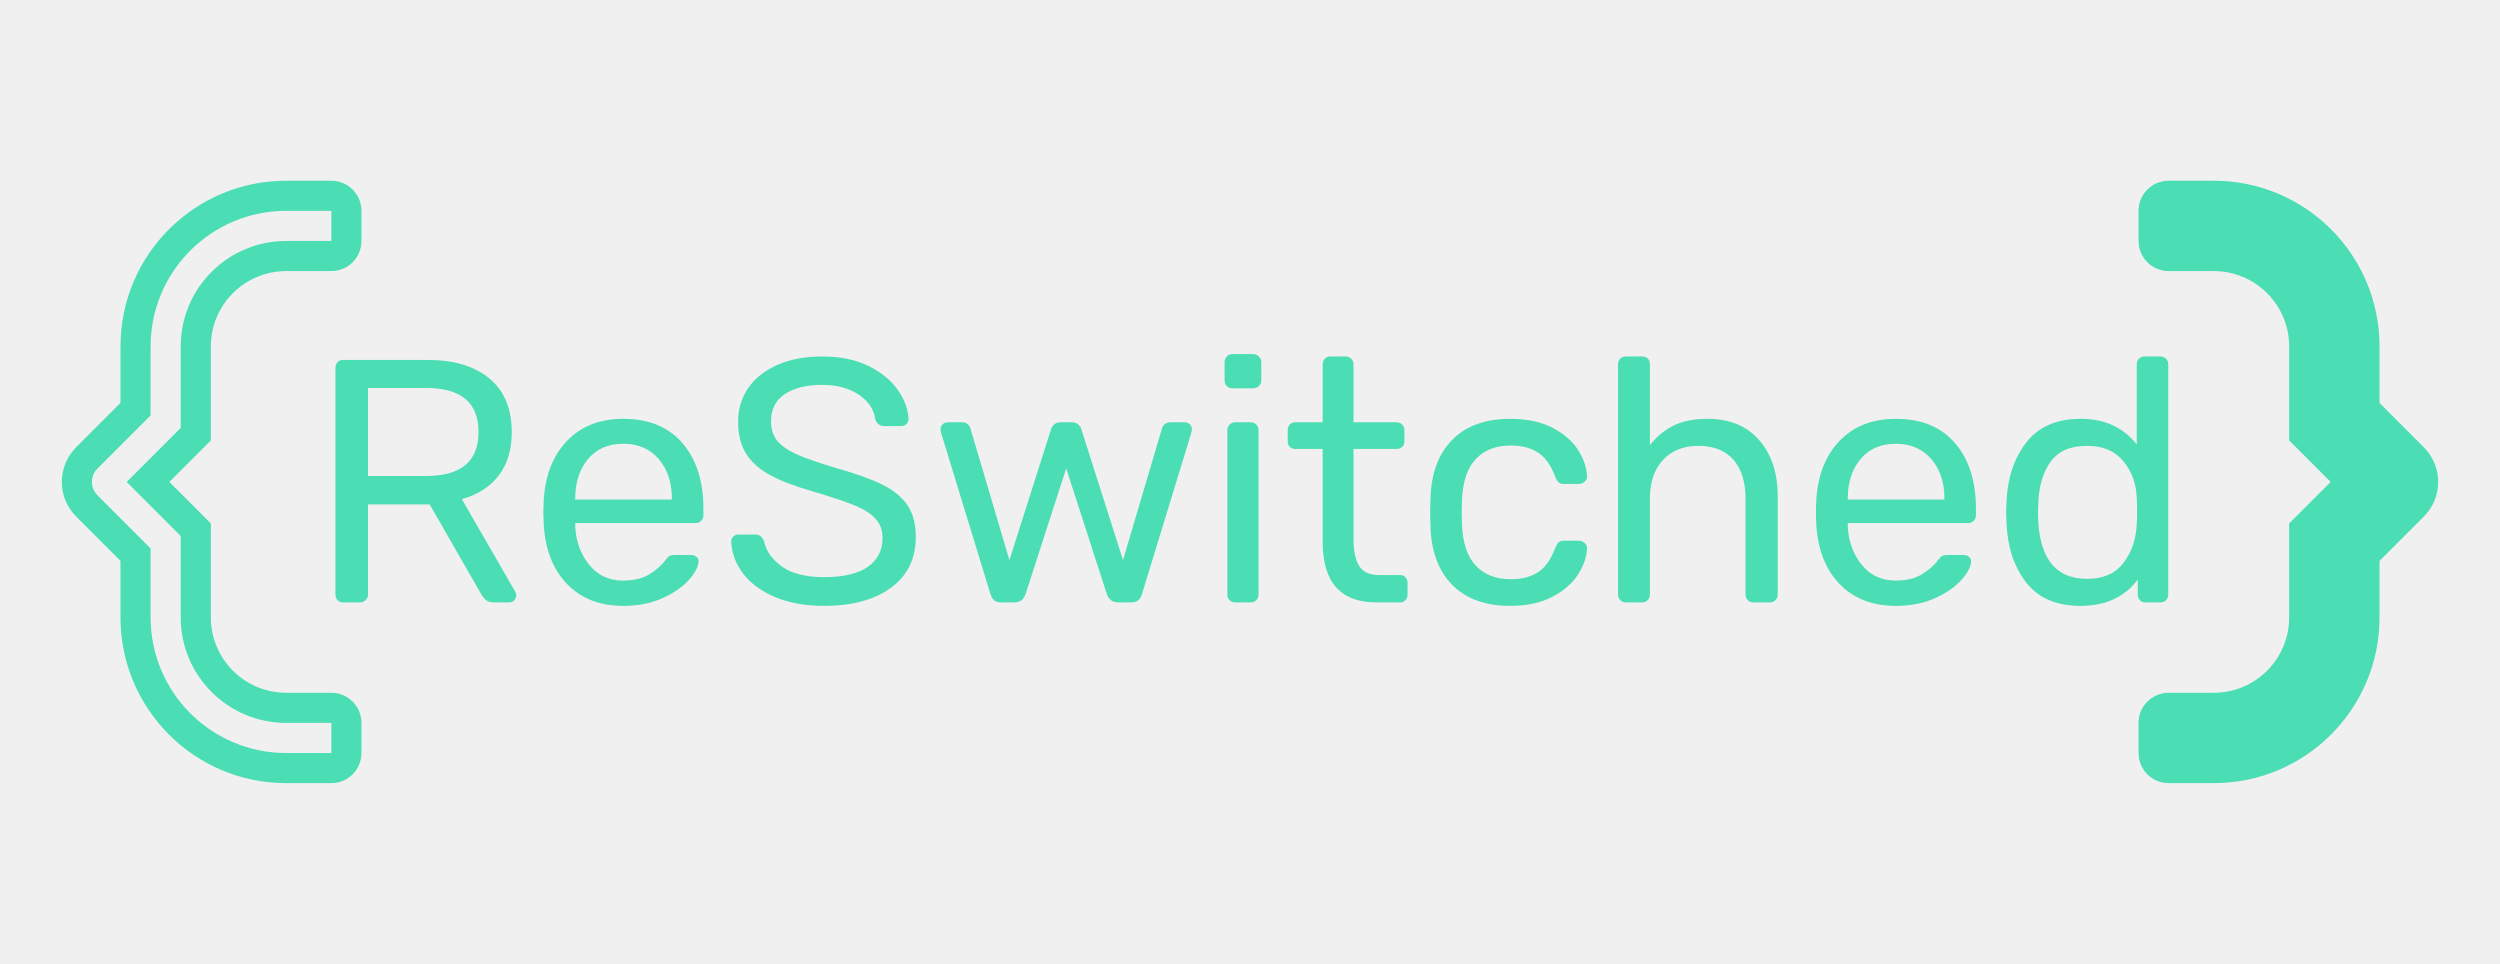
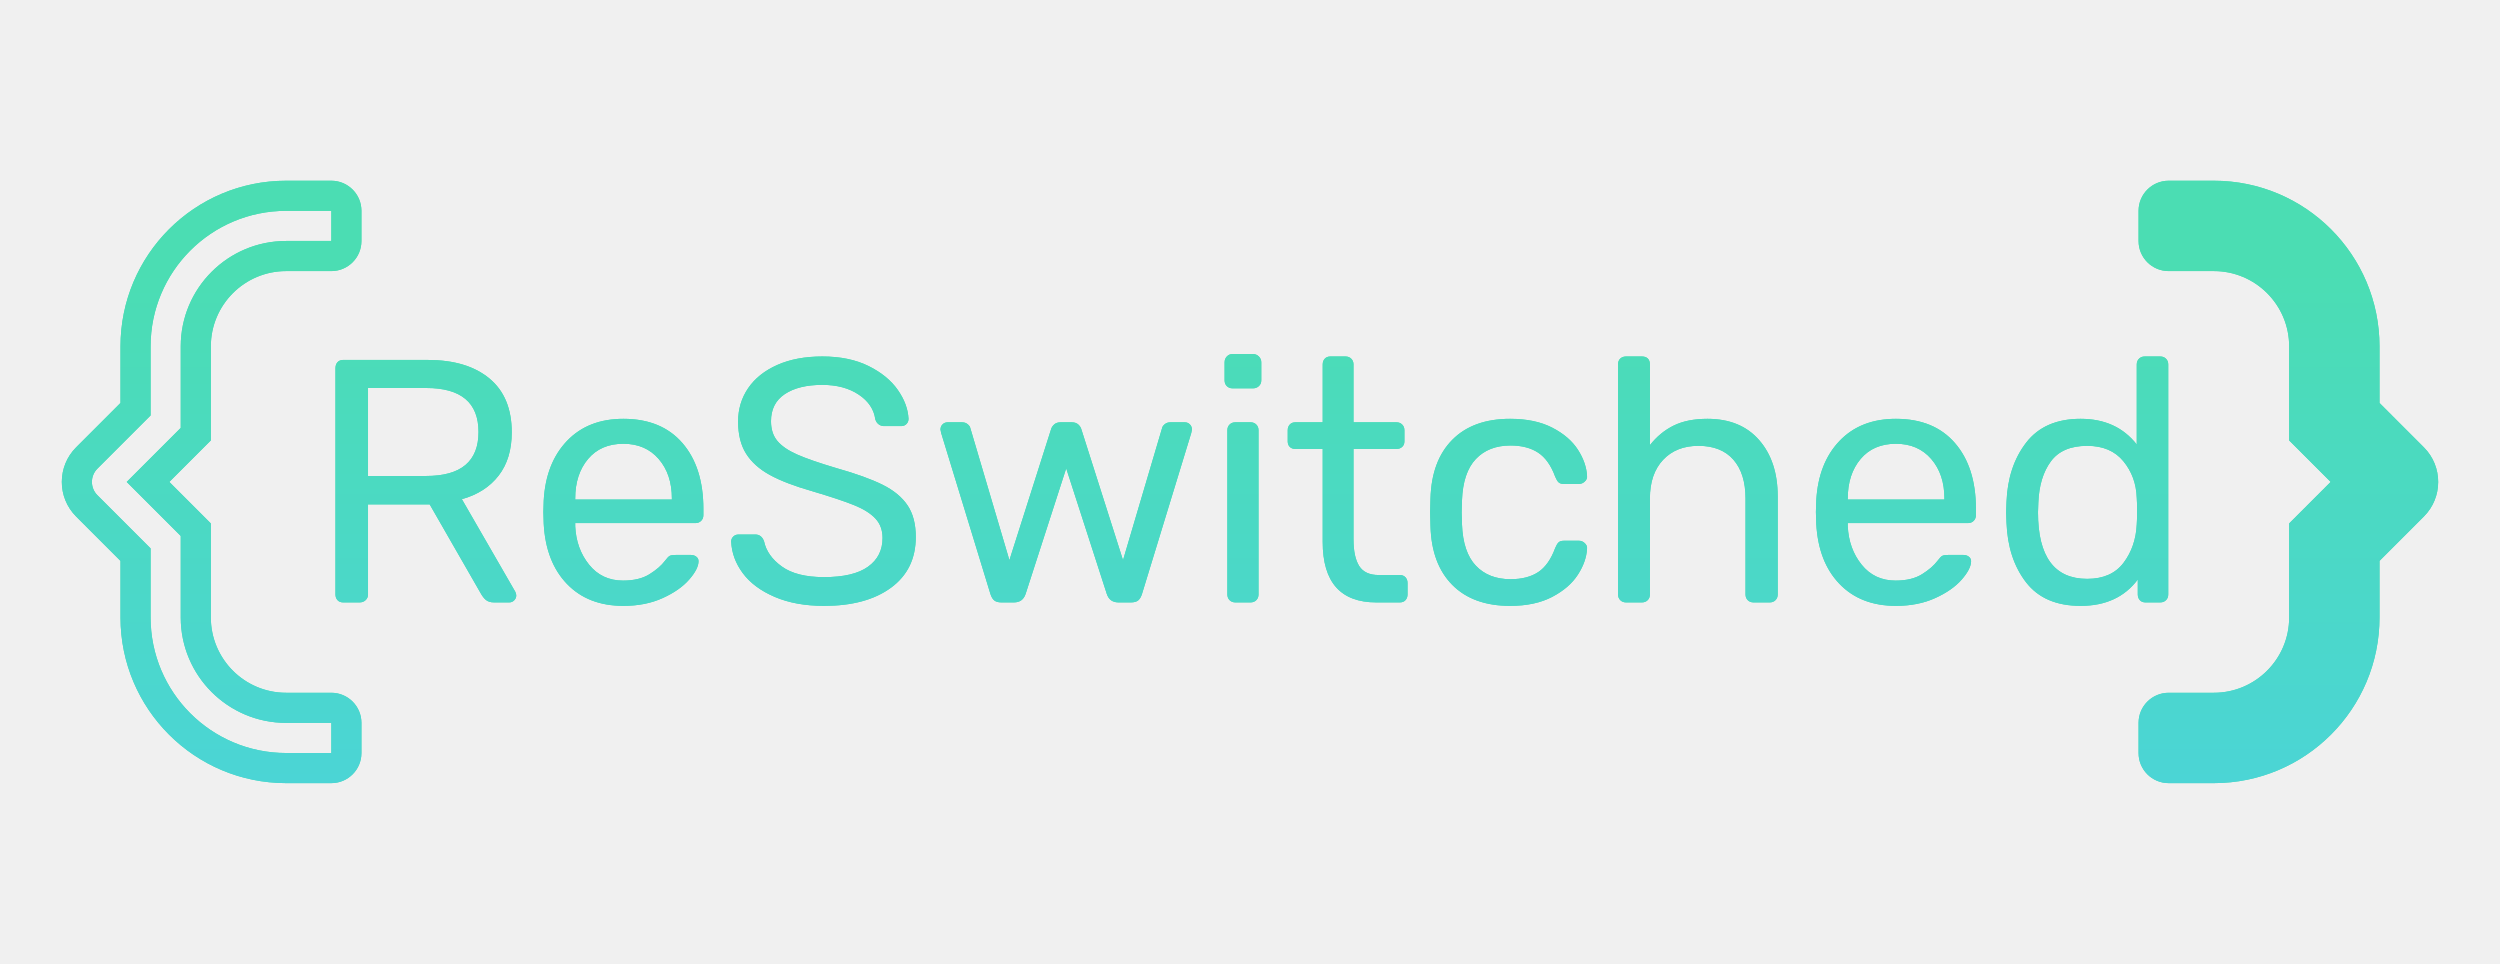
- <svg xmlns="http://www.w3.org/2000/svg" width="664" height="256" viewBox="0 0 664 256" style="background:#515159">
-   <g fill="#4BDDB3" fill-rule="evenodd" transform="translate(16 48)">
-     <path fill-rule="nonzero" d="M72 144L60.007 144C44.539 144 32 131.461 32 115.993L32 94.343 17.657 80 32 65.657 32 44.007C32 28.539 44.539 16 60.007 16L72 16 72 8 60.007 8C40.121 8 24 24.121 24 44.007L24 62.343 9.88 76.463C7.927 78.416 7.928 81.585 9.88 83.537L24 97.657 24 115.993C24 135.879 40.121 152 60.007 152L72 152 72 144zM4.223 70.807L16 59.029 16 44.007C16 19.702 35.702 0 60.007 0L71.998 0C76.417 0 80 3.58 80 7.992L80 16.008C80 20.422 76.426 24 71.998 24L60.007 24C48.957 24 40 32.957 40 44.007L40 68.971 28.971 80 40 91.029 40 115.993C40 127.043 48.957 136 60.007 136L71.998 136C76.417 136 80 139.58 80 143.992L80 152.008C80 156.422 76.426 160 71.998 160L60.007 160C35.702 160 16 140.298 16 115.993L16 100.971 4.223 89.193C-.848 84.122-.858 75.888 4.223 70.807zM592 91.029L592 115.993C592 127.043 583.043 136 571.993 136L560.002 136C555.583 136 552 139.58 552 143.992L552 152.008C552 156.422 555.574 160 560.002 160L571.993 160C596.298 160 616 140.298 616 115.993L616 100.971 627.777 89.193C632.848 84.122 632.858 75.888 627.777 70.807L616 59.029 616 44.007C616 19.702 596.298 0 571.993 0L560.002 0C555.583 0 552 3.58 552 7.992L552 16.008C552 20.422 555.574 24 560.002 24L571.993 24C583.043 24 592 32.957 592 44.007L592 68.971 603.029 80 592 91.029z" />
-     <path d="M73.648,111.402 C73.28,111.003 73.096,110.497 73.096,109.884 L73.096,49.808 C73.096,49.133 73.28,48.597 73.648,48.198 C74.016,47.799 74.507,47.6 75.12,47.6 L97.568,47.6 C104.56,47.6 110.034,49.241 113.99,52.522 C117.946,55.803 119.924,60.572 119.924,66.828 C119.924,71.489 118.759,75.323 116.428,78.328 C114.097,81.333 110.847,83.419 106.676,84.584 L120.844,109.148 C121.028,109.516 121.12,109.853 121.12,110.16 C121.12,110.651 120.936,111.08 120.568,111.448 C120.2,111.816 119.771,112 119.28,112 L115.232,112 C114.312,112 113.591,111.785 113.07,111.356 C112.549,110.927 112.073,110.313 111.644,109.516 L98.12,85.964 L81.744,85.964 L81.744,109.884 C81.744,110.497 81.529,111.003 81.1,111.402 C80.671,111.801 80.149,112 79.536,112 L75.12,112 C74.507,112 74.016,111.801 73.648,111.402 Z M97.2,78.42 C106.461,78.42 111.092,74.525 111.092,66.736 C111.092,58.947 106.461,55.052 97.2,55.052 L81.744,55.052 L81.744,78.42 L97.2,78.42 Z M134.572,107.078 C130.831,103.183 128.776,97.863 128.408,91.116 L128.316,87.988 L128.408,84.952 C128.776,78.328 130.831,73.053 134.572,69.128 C138.313,65.203 143.312,63.24 149.568,63.24 C156.315,63.24 161.543,65.387 165.254,69.68 C168.965,73.973 170.82,79.8 170.82,87.16 L170.82,88.816 C170.82,89.429 170.621,89.935 170.222,90.334 C169.823,90.733 169.317,90.932 168.704,90.932 L136.78,90.932 L136.78,91.76 C136.964,95.747 138.191,99.151 140.46,101.972 C142.729,104.793 145.735,106.204 149.476,106.204 C152.359,106.204 154.705,105.637 156.514,104.502 C158.323,103.367 159.688,102.187 160.608,100.96 C161.16,100.224 161.589,99.779 161.896,99.626 C162.203,99.473 162.724,99.396 163.46,99.396 L167.508,99.396 C168.06,99.396 168.535,99.549 168.934,99.856 C169.333,100.163 169.532,100.561 169.532,101.052 C169.532,102.401 168.704,104.027 167.048,105.928 C165.392,107.829 163.046,109.47 160.01,110.85 C156.974,112.23 153.493,112.92 149.568,112.92 C143.312,112.92 138.313,110.973 134.572,107.078 Z M162.448,84.676 L162.448,84.4 C162.448,80.107 161.283,76.611 158.952,73.912 C156.621,71.213 153.493,69.864 149.568,69.864 C145.581,69.864 142.453,71.213 140.184,73.912 C137.915,76.611 136.78,80.107 136.78,84.4 L136.78,84.676 L162.448,84.676 Z M189.746,110.528 C186.035,108.933 183.214,106.833 181.282,104.226 C179.35,101.619 178.323,98.813 178.2,95.808 C178.2,95.317 178.384,94.888 178.752,94.52 C179.12,94.152 179.58,93.968 180.132,93.968 L184.64,93.968 C185.744,93.968 186.511,94.581 186.94,95.808 C187.492,98.384 189.071,100.607 191.678,102.478 C194.285,104.349 198.011,105.284 202.856,105.284 C208.069,105.284 211.964,104.364 214.54,102.524 C217.116,100.684 218.404,98.139 218.404,94.888 C218.404,92.803 217.775,91.085 216.518,89.736 C215.261,88.387 213.39,87.206 210.906,86.194 C208.422,85.182 204.696,83.94 199.728,82.468 C195.005,81.119 191.249,79.677 188.458,78.144 C185.667,76.611 183.567,74.725 182.156,72.486 C180.745,70.247 180.04,67.411 180.04,63.976 C180.04,60.664 180.929,57.705 182.708,55.098 C184.487,52.491 187.063,50.437 190.436,48.934 C193.809,47.431 197.796,46.68 202.396,46.68 C207.18,46.68 211.274,47.523 214.678,49.21 C218.082,50.897 220.673,53.013 222.452,55.558 C224.231,58.103 225.181,60.664 225.304,63.24 C225.304,63.792 225.12,64.252 224.752,64.62 C224.384,64.988 223.924,65.172 223.372,65.172 L218.772,65.172 C218.281,65.172 217.821,65.019 217.392,64.712 C216.963,64.405 216.656,63.945 216.472,63.332 C216.104,60.695 214.632,58.517 212.056,56.8 C209.48,55.083 206.26,54.224 202.396,54.224 C198.225,54.224 194.913,55.037 192.46,56.662 C190.007,58.287 188.78,60.695 188.78,63.884 C188.78,66.031 189.347,67.779 190.482,69.128 C191.617,70.477 193.365,71.673 195.726,72.716 C198.087,73.759 201.537,74.955 206.076,76.304 C211.289,77.776 215.383,79.248 218.358,80.72 C221.333,82.192 223.556,84.017 225.028,86.194 C226.5,88.371 227.236,91.177 227.236,94.612 C227.236,100.377 225.043,104.87 220.658,108.09 C216.273,111.31 210.339,112.92 202.856,112.92 C197.827,112.92 193.457,112.123 189.746,110.528 Z M248.048,111.448 C247.619,111.08 247.281,110.497 247.036,109.7 L233.972,67.012 L233.788,66.092 C233.788,65.54 233.972,65.08 234.34,64.712 C234.708,64.344 235.168,64.16 235.72,64.16 L239.492,64.16 C240.105,64.16 240.611,64.329 241.01,64.666 C241.409,65.003 241.639,65.325 241.7,65.632 L252.096,100.776 L263.136,66.092 C263.259,65.601 263.535,65.157 263.964,64.758 C264.393,64.359 264.976,64.16 265.712,64.16 L268.656,64.16 C269.392,64.16 269.975,64.359 270.404,64.758 C270.833,65.157 271.109,65.601 271.232,66.092 L282.272,100.776 L292.668,65.632 C292.729,65.325 292.959,65.003 293.358,64.666 C293.757,64.329 294.263,64.16 294.876,64.16 L298.648,64.16 C299.2,64.16 299.66,64.344 300.028,64.712 C300.396,65.08 300.58,65.54 300.58,66.092 L300.396,67.012 L287.332,109.7 C287.087,110.497 286.749,111.08 286.32,111.448 C285.891,111.816 285.247,112 284.388,112 L281.076,112 C279.481,112 278.439,111.233 277.948,109.7 L267.184,76.396 L256.42,109.7 C255.929,111.233 254.887,112 253.292,112 L249.98,112 C249.121,112 248.477,111.816 248.048,111.448 Z M309.846,54.546 C309.447,54.147 309.248,53.641 309.248,53.028 L309.248,48.244 C309.248,47.631 309.447,47.109 309.846,46.68 C310.245,46.251 310.751,46.036 311.364,46.036 L316.792,46.036 C317.405,46.036 317.927,46.251 318.356,46.68 C318.785,47.109 319,47.631 319,48.244 L319,53.028 C319,53.641 318.785,54.147 318.356,54.546 C317.927,54.945 317.405,55.144 316.792,55.144 L311.364,55.144 C310.751,55.144 310.245,54.945 309.846,54.546 Z M310.582,111.402 C310.183,111.003 309.984,110.497 309.984,109.884 L309.984,66.276 C309.984,65.663 310.183,65.157 310.582,64.758 C310.981,64.359 311.487,64.16 312.1,64.16 L316.148,64.16 C316.761,64.16 317.267,64.359 317.666,64.758 C318.065,65.157 318.264,65.663 318.264,66.276 L318.264,109.884 C318.264,110.497 318.065,111.003 317.666,111.402 C317.267,111.801 316.761,112 316.148,112 L312.1,112 C311.487,112 310.981,111.801 310.582,111.402 Z M335.304,95.9 L335.304,71.244 L328.036,71.244 C327.423,71.244 326.932,71.06 326.564,70.692 C326.196,70.324 326.012,69.833 326.012,69.22 L326.012,66.276 C326.012,65.663 326.196,65.157 326.564,64.758 C326.932,64.359 327.423,64.16 328.036,64.16 L335.304,64.16 L335.304,48.796 C335.304,48.183 335.488,47.677 335.856,47.278 C336.224,46.879 336.715,46.68 337.328,46.68 L341.376,46.68 C341.989,46.68 342.495,46.879 342.894,47.278 C343.293,47.677 343.492,48.183 343.492,48.796 L343.492,64.16 L354.9,64.16 C355.513,64.16 356.019,64.359 356.418,64.758 C356.817,65.157 357.016,65.663 357.016,66.276 L357.016,69.22 C357.016,69.833 356.817,70.324 356.418,70.692 C356.019,71.06 355.513,71.244 354.9,71.244 L343.492,71.244 L343.492,95.256 C343.492,98.384 343.998,100.745 345.01,102.34 C346.022,103.935 347.755,104.732 350.208,104.732 L355.82,104.732 C356.433,104.732 356.924,104.931 357.292,105.33 C357.66,105.729 357.844,106.235 357.844,106.848 L357.844,109.884 C357.844,110.497 357.66,111.003 357.292,111.402 C356.924,111.801 356.433,112 355.82,112 L349.564,112 C340.057,112 335.304,106.633 335.304,95.9 Z M369.732,107.354 C366.052,103.643 364.12,98.445 363.936,91.76 L363.844,88.08 L363.936,84.4 C364.12,77.715 366.052,72.517 369.732,68.806 C373.412,65.095 378.533,63.24 385.096,63.24 C389.512,63.24 393.238,64.022 396.274,65.586 C399.31,67.15 401.579,69.097 403.082,71.428 C404.585,73.759 405.397,76.089 405.52,78.42 C405.581,78.972 405.382,79.463 404.922,79.892 C404.462,80.321 403.956,80.536 403.404,80.536 L399.356,80.536 C398.743,80.536 398.283,80.398 397.976,80.122 C397.669,79.846 397.363,79.34 397.056,78.604 C395.952,75.599 394.434,73.467 392.502,72.21 C390.57,70.953 388.132,70.324 385.188,70.324 C381.324,70.324 378.257,71.52 375.988,73.912 C373.719,76.304 372.492,79.953 372.308,84.86 L372.216,88.08 L372.308,91.3 C372.492,96.207 373.719,99.856 375.988,102.248 C378.257,104.64 381.324,105.836 385.188,105.836 C388.193,105.836 390.647,105.207 392.548,103.95 C394.449,102.693 395.952,100.561 397.056,97.556 C397.363,96.82 397.669,96.314 397.976,96.038 C398.283,95.762 398.743,95.624 399.356,95.624 L403.404,95.624 C403.956,95.624 404.462,95.839 404.922,96.268 C405.382,96.697 405.581,97.188 405.52,97.74 C405.397,100.009 404.585,102.309 403.082,104.64 C401.579,106.971 399.31,108.933 396.274,110.528 C393.238,112.123 389.512,112.92 385.096,112.92 C378.533,112.92 373.412,111.065 369.732,107.354 Z M414.35,111.402 C413.951,111.003 413.752,110.497 413.752,109.884 L413.752,48.796 C413.752,48.121 413.951,47.6 414.35,47.232 C414.749,46.864 415.255,46.68 415.868,46.68 L420.1,46.68 C420.775,46.68 421.296,46.864 421.664,47.232 C422.032,47.6 422.216,48.121 422.216,48.796 L422.216,70.232 C423.995,67.963 426.095,66.23 428.518,65.034 C430.941,63.838 433.931,63.24 437.488,63.24 C443.376,63.24 447.961,65.126 451.242,68.898 C454.523,72.67 456.164,77.653 456.164,83.848 L456.164,109.884 C456.164,110.497 455.965,111.003 455.566,111.402 C455.167,111.801 454.661,112 454.048,112 L449.724,112 C449.111,112 448.605,111.801 448.206,111.402 C447.807,111.003 447.608,110.497 447.608,109.884 L447.608,84.4 C447.608,79.984 446.535,76.549 444.388,74.096 C442.241,71.643 439.144,70.416 435.096,70.416 C431.171,70.416 428.043,71.658 425.712,74.142 C423.381,76.626 422.216,80.045 422.216,84.4 L422.216,109.884 C422.216,110.497 422.017,111.003 421.618,111.402 C421.219,111.801 420.713,112 420.1,112 L415.868,112 C415.255,112 414.749,111.801 414.35,111.402 Z M472.56,107.078 C468.819,103.183 466.764,97.863 466.396,91.116 L466.304,87.988 L466.396,84.952 C466.764,78.328 468.819,73.053 472.56,69.128 C476.301,65.203 481.3,63.24 487.556,63.24 C494.303,63.24 499.531,65.387 503.242,69.68 C506.953,73.973 508.808,79.8 508.808,87.16 L508.808,88.816 C508.808,89.429 508.609,89.935 508.21,90.334 C507.811,90.733 507.305,90.932 506.692,90.932 L474.768,90.932 L474.768,91.76 C474.952,95.747 476.179,99.151 478.448,101.972 C480.717,104.793 483.723,106.204 487.464,106.204 C490.347,106.204 492.693,105.637 494.502,104.502 C496.311,103.367 497.676,102.187 498.596,100.96 C499.148,100.224 499.577,99.779 499.884,99.626 C500.191,99.473 500.712,99.396 501.448,99.396 L505.496,99.396 C506.048,99.396 506.523,99.549 506.922,99.856 C507.321,100.163 507.52,100.561 507.52,101.052 C507.52,102.401 506.692,104.027 505.036,105.928 C503.38,107.829 501.034,109.47 497.998,110.85 C494.962,112.23 491.481,112.92 487.556,112.92 C481.3,112.92 476.301,110.973 472.56,107.078 Z M500.436,84.676 L500.436,84.4 C500.436,80.107 499.271,76.611 496.94,73.912 C494.609,71.213 491.481,69.864 487.556,69.864 C483.569,69.864 480.441,71.213 478.172,73.912 C475.903,76.611 474.768,80.107 474.768,84.4 L474.768,84.676 L500.436,84.676 Z M522.122,106.664 C518.902,102.493 517.169,97.219 516.924,90.84 L516.832,88.08 L516.924,85.32 C517.169,79.003 518.917,73.743 522.168,69.542 C525.419,65.341 530.233,63.24 536.612,63.24 C542.991,63.24 547.959,65.509 551.516,70.048 L551.516,48.796 C551.516,48.183 551.715,47.677 552.114,47.278 C552.513,46.879 553.019,46.68 553.632,46.68 L557.772,46.68 C558.385,46.68 558.891,46.879 559.29,47.278 C559.689,47.677 559.888,48.183 559.888,48.796 L559.888,109.884 C559.888,110.497 559.689,111.003 559.29,111.402 C558.891,111.801 558.385,112 557.772,112 L553.816,112 C553.203,112 552.712,111.801 552.344,111.402 C551.976,111.003 551.792,110.497 551.792,109.884 L551.792,105.928 C548.296,110.589 543.236,112.92 536.612,112.92 C530.172,112.92 525.342,110.835 522.122,106.664 Z M548.02,101.466 C550.167,98.614 551.332,95.225 551.516,91.3 C551.577,90.625 551.608,89.46 551.608,87.804 C551.608,86.087 551.577,84.891 551.516,84.216 C551.393,80.475 550.213,77.239 547.974,74.51 C545.735,71.781 542.531,70.416 538.36,70.416 C533.944,70.416 530.724,71.796 528.7,74.556 C526.676,77.316 525.572,80.935 525.388,85.412 L525.296,88.08 C525.296,99.856 529.651,105.744 538.36,105.744 C542.653,105.744 545.873,104.318 548.02,101.466 Z" />
+ <svg xmlns="http://www.w3.org/2000/svg" xmlns:xlink="http://www.w3.org/1999/xlink" width="664" height="256" viewBox="0 0 664 256" style="background:#314150">
+   <defs>
+     <path id="a" d="M73.648,111.402 C73.28,111.003 73.096,110.497 73.096,109.884 L73.096,49.808 C73.096,49.133 73.28,48.597 73.648,48.198 C74.016,47.799 74.507,47.6 75.12,47.6 L97.568,47.6 C104.56,47.6 110.034,49.241 113.99,52.522 C117.946,55.803 119.924,60.572 119.924,66.828 C119.924,71.489 118.759,75.323 116.428,78.328 C114.097,81.333 110.847,83.419 106.676,84.584 L120.844,109.148 C121.028,109.516 121.12,109.853 121.12,110.16 C121.12,110.651 120.936,111.08 120.568,111.448 C120.2,111.816 119.771,112 119.28,112 L115.232,112 C114.312,112 113.591,111.785 113.07,111.356 C112.549,110.927 112.073,110.313 111.644,109.516 L98.12,85.964 L81.744,85.964 L81.744,109.884 C81.744,110.497 81.529,111.003 81.1,111.402 C80.671,111.801 80.149,112 79.536,112 L75.12,112 C74.507,112 74.016,111.801 73.648,111.402 Z M97.2,78.42 C106.461,78.42 111.092,74.525 111.092,66.736 C111.092,58.947 106.461,55.052 97.2,55.052 L81.744,55.052 L81.744,78.42 L97.2,78.42 Z M134.572,107.078 C130.831,103.183 128.776,97.863 128.408,91.116 L128.316,87.988 L128.408,84.952 C128.776,78.328 130.831,73.053 134.572,69.128 C138.313,65.203 143.312,63.24 149.568,63.24 C156.315,63.24 161.543,65.387 165.254,69.68 C168.965,73.973 170.82,79.8 170.82,87.16 L170.82,88.816 C170.82,89.429 170.621,89.935 170.222,90.334 C169.823,90.733 169.317,90.932 168.704,90.932 L136.78,90.932 L136.78,91.76 C136.964,95.747 138.191,99.151 140.46,101.972 C142.729,104.793 145.735,106.204 149.476,106.204 C152.359,106.204 154.705,105.637 156.514,104.502 C158.323,103.367 159.688,102.187 160.608,100.96 C161.16,100.224 161.589,99.779 161.896,99.626 C162.203,99.473 162.724,99.396 163.46,99.396 L167.508,99.396 C168.06,99.396 168.535,99.549 168.934,99.856 C169.333,100.163 169.532,100.561 169.532,101.052 C169.532,102.401 168.704,104.027 167.048,105.928 C165.392,107.829 163.046,109.47 160.01,110.85 C156.974,112.23 153.493,112.92 149.568,112.92 C143.312,112.92 138.313,110.973 134.572,107.078 Z M162.448,84.676 L162.448,84.4 C162.448,80.107 161.283,76.611 158.952,73.912 C156.621,71.213 153.493,69.864 149.568,69.864 C145.581,69.864 142.453,71.213 140.184,73.912 C137.915,76.611 136.78,80.107 136.78,84.4 L136.78,84.676 L162.448,84.676 Z M189.746,110.528 C186.035,108.933 183.214,106.833 181.282,104.226 C179.35,101.619 178.323,98.813 178.2,95.808 C178.2,95.317 178.384,94.888 178.752,94.52 C179.12,94.152 179.58,93.968 180.132,93.968 L184.64,93.968 C185.744,93.968 186.511,94.581 186.94,95.808 C187.492,98.384 189.071,100.607 191.678,102.478 C194.285,104.349 198.011,105.284 202.856,105.284 C208.069,105.284 211.964,104.364 214.54,102.524 C217.116,100.684 218.404,98.139 218.404,94.888 C218.404,92.803 217.775,91.085 216.518,89.736 C215.261,88.387 213.39,87.206 210.906,86.194 C208.422,85.182 204.696,83.94 199.728,82.468 C195.005,81.119 191.249,79.677 188.458,78.144 C185.667,76.611 183.567,74.725 182.156,72.486 C180.745,70.247 180.04,67.411 180.04,63.976 C180.04,60.664 180.929,57.705 182.708,55.098 C184.487,52.491 187.063,50.437 190.436,48.934 C193.809,47.431 197.796,46.68 202.396,46.68 C207.18,46.68 211.274,47.523 214.678,49.21 C218.082,50.897 220.673,53.013 222.452,55.558 C224.231,58.103 225.181,60.664 225.304,63.24 C225.304,63.792 225.12,64.252 224.752,64.62 C224.384,64.988 223.924,65.172 223.372,65.172 L218.772,65.172 C218.281,65.172 217.821,65.019 217.392,64.712 C216.963,64.405 216.656,63.945 216.472,63.332 C216.104,60.695 214.632,58.517 212.056,56.8 C209.48,55.083 206.26,54.224 202.396,54.224 C198.225,54.224 194.913,55.037 192.46,56.662 C190.007,58.287 188.78,60.695 188.78,63.884 C188.78,66.031 189.347,67.779 190.482,69.128 C191.617,70.477 193.365,71.673 195.726,72.716 C198.087,73.759 201.537,74.955 206.076,76.304 C211.289,77.776 215.383,79.248 218.358,80.72 C221.333,82.192 223.556,84.017 225.028,86.194 C226.5,88.371 227.236,91.177 227.236,94.612 C227.236,100.377 225.043,104.87 220.658,108.09 C216.273,111.31 210.339,112.92 202.856,112.92 C197.827,112.92 193.457,112.123 189.746,110.528 Z M248.048,111.448 C247.619,111.08 247.281,110.497 247.036,109.7 L233.972,67.012 L233.788,66.092 C233.788,65.54 233.972,65.08 234.34,64.712 C234.708,64.344 235.168,64.16 235.72,64.16 L239.492,64.16 C240.105,64.16 240.611,64.329 241.01,64.666 C241.409,65.003 241.639,65.325 241.7,65.632 L252.096,100.776 L263.136,66.092 C263.259,65.601 263.535,65.157 263.964,64.758 C264.393,64.359 264.976,64.16 265.712,64.16 L268.656,64.16 C269.392,64.16 269.975,64.359 270.404,64.758 C270.833,65.157 271.109,65.601 271.232,66.092 L282.272,100.776 L292.668,65.632 C292.729,65.325 292.959,65.003 293.358,64.666 C293.757,64.329 294.263,64.16 294.876,64.16 L298.648,64.16 C299.2,64.16 299.66,64.344 300.028,64.712 C300.396,65.08 300.58,65.54 300.58,66.092 L300.396,67.012 L287.332,109.7 C287.087,110.497 286.749,111.08 286.32,111.448 C285.891,111.816 285.247,112 284.388,112 L281.076,112 C279.481,112 278.439,111.233 277.948,109.7 L267.184,76.396 L256.42,109.7 C255.929,111.233 254.887,112 253.292,112 L249.98,112 C249.121,112 248.477,111.816 248.048,111.448 Z M309.846,54.546 C309.447,54.147 309.248,53.641 309.248,53.028 L309.248,48.244 C309.248,47.631 309.447,47.109 309.846,46.68 C310.245,46.251 310.751,46.036 311.364,46.036 L316.792,46.036 C317.405,46.036 317.927,46.251 318.356,46.68 C318.785,47.109 319,47.631 319,48.244 L319,53.028 C319,53.641 318.785,54.147 318.356,54.546 C317.927,54.945 317.405,55.144 316.792,55.144 L311.364,55.144 C310.751,55.144 310.245,54.945 309.846,54.546 Z M310.582,111.402 C310.183,111.003 309.984,110.497 309.984,109.884 L309.984,66.276 C309.984,65.663 310.183,65.157 310.582,64.758 C310.981,64.359 311.487,64.16 312.1,64.16 L316.148,64.16 C316.761,64.16 317.267,64.359 317.666,64.758 C318.065,65.157 318.264,65.663 318.264,66.276 L318.264,109.884 C318.264,110.497 318.065,111.003 317.666,111.402 C317.267,111.801 316.761,112 316.148,112 L312.1,112 C311.487,112 310.981,111.801 310.582,111.402 Z M335.304,95.9 L335.304,71.244 L328.036,71.244 C327.423,71.244 326.932,71.06 326.564,70.692 C326.196,70.324 326.012,69.833 326.012,69.22 L326.012,66.276 C326.012,65.663 326.196,65.157 326.564,64.758 C326.932,64.359 327.423,64.16 328.036,64.16 L335.304,64.16 L335.304,48.796 C335.304,48.183 335.488,47.677 335.856,47.278 C336.224,46.879 336.715,46.68 337.328,46.68 L341.376,46.68 C341.989,46.68 342.495,46.879 342.894,47.278 C343.293,47.677 343.492,48.183 343.492,48.796 L343.492,64.16 L354.9,64.16 C355.513,64.16 356.019,64.359 356.418,64.758 C356.817,65.157 357.016,65.663 357.016,66.276 L357.016,69.22 C357.016,69.833 356.817,70.324 356.418,70.692 C356.019,71.06 355.513,71.244 354.9,71.244 L343.492,71.244 L343.492,95.256 C343.492,98.384 343.998,100.745 345.01,102.34 C346.022,103.935 347.755,104.732 350.208,104.732 L355.82,104.732 C356.433,104.732 356.924,104.931 357.292,105.33 C357.66,105.729 357.844,106.235 357.844,106.848 L357.844,109.884 C357.844,110.497 357.66,111.003 357.292,111.402 C356.924,111.801 356.433,112 355.82,112 L349.564,112 C340.057,112 335.304,106.633 335.304,95.9 Z M369.732,107.354 C366.052,103.643 364.12,98.445 363.936,91.76 L363.844,88.08 L363.936,84.4 C364.12,77.715 366.052,72.517 369.732,68.806 C373.412,65.095 378.533,63.24 385.096,63.24 C389.512,63.24 393.238,64.022 396.274,65.586 C399.31,67.15 401.579,69.097 403.082,71.428 C404.585,73.759 405.397,76.089 405.52,78.42 C405.581,78.972 405.382,79.463 404.922,79.892 C404.462,80.321 403.956,80.536 403.404,80.536 L399.356,80.536 C398.743,80.536 398.283,80.398 397.976,80.122 C397.669,79.846 397.363,79.34 397.056,78.604 C395.952,75.599 394.434,73.467 392.502,72.21 C390.57,70.953 388.132,70.324 385.188,70.324 C381.324,70.324 378.257,71.52 375.988,73.912 C373.719,76.304 372.492,79.953 372.308,84.86 L372.216,88.08 L372.308,91.3 C372.492,96.207 373.719,99.856 375.988,102.248 C378.257,104.64 381.324,105.836 385.188,105.836 C388.193,105.836 390.647,105.207 392.548,103.95 C394.449,102.693 395.952,100.561 397.056,97.556 C397.363,96.82 397.669,96.314 397.976,96.038 C398.283,95.762 398.743,95.624 399.356,95.624 L403.404,95.624 C403.956,95.624 404.462,95.839 404.922,96.268 C405.382,96.697 405.581,97.188 405.52,97.74 C405.397,100.009 404.585,102.309 403.082,104.64 C401.579,106.971 399.31,108.933 396.274,110.528 C393.238,112.123 389.512,112.92 385.096,112.92 C378.533,112.92 373.412,111.065 369.732,107.354 Z M414.35,111.402 C413.951,111.003 413.752,110.497 413.752,109.884 L413.752,48.796 C413.752,48.121 413.951,47.6 414.35,47.232 C414.749,46.864 415.255,46.68 415.868,46.68 L420.1,46.68 C420.775,46.68 421.296,46.864 421.664,47.232 C422.032,47.6 422.216,48.121 422.216,48.796 L422.216,70.232 C423.995,67.963 426.095,66.23 428.518,65.034 C430.941,63.838 433.931,63.24 437.488,63.24 C443.376,63.24 447.961,65.126 451.242,68.898 C454.523,72.67 456.164,77.653 456.164,83.848 L456.164,109.884 C456.164,110.497 455.965,111.003 455.566,111.402 C455.167,111.801 454.661,112 454.048,112 L449.724,112 C449.111,112 448.605,111.801 448.206,111.402 C447.807,111.003 447.608,110.497 447.608,109.884 L447.608,84.4 C447.608,79.984 446.535,76.549 444.388,74.096 C442.241,71.643 439.144,70.416 435.096,70.416 C431.171,70.416 428.043,71.658 425.712,74.142 C423.381,76.626 422.216,80.045 422.216,84.4 L422.216,109.884 C422.216,110.497 422.017,111.003 421.618,111.402 C421.219,111.801 420.713,112 420.1,112 L415.868,112 C415.255,112 414.749,111.801 414.35,111.402 Z M472.56,107.078 C468.819,103.183 466.764,97.863 466.396,91.116 L466.304,87.988 L466.396,84.952 C466.764,78.328 468.819,73.053 472.56,69.128 C476.301,65.203 481.3,63.24 487.556,63.24 C494.303,63.24 499.531,65.387 503.242,69.68 C506.953,73.973 508.808,79.8 508.808,87.16 L508.808,88.816 C508.808,89.429 508.609,89.935 508.21,90.334 C507.811,90.733 507.305,90.932 506.692,90.932 L474.768,90.932 L474.768,91.76 C474.952,95.747 476.179,99.151 478.448,101.972 C480.717,104.793 483.723,106.204 487.464,106.204 C490.347,106.204 492.693,105.637 494.502,104.502 C496.311,103.367 497.676,102.187 498.596,100.96 C499.148,100.224 499.577,99.779 499.884,99.626 C500.191,99.473 500.712,99.396 501.448,99.396 L505.496,99.396 C506.048,99.396 506.523,99.549 506.922,99.856 C507.321,100.163 507.52,100.561 507.52,101.052 C507.52,102.401 506.692,104.027 505.036,105.928 C503.38,107.829 501.034,109.47 497.998,110.85 C494.962,112.23 491.481,112.92 487.556,112.92 C481.3,112.92 476.301,110.973 472.56,107.078 Z M500.436,84.676 L500.436,84.4 C500.436,80.107 499.271,76.611 496.94,73.912 C494.609,71.213 491.481,69.864 487.556,69.864 C483.569,69.864 480.441,71.213 478.172,73.912 C475.903,76.611 474.768,80.107 474.768,84.4 L474.768,84.676 L500.436,84.676 Z M522.122,106.664 C518.902,102.493 517.169,97.219 516.924,90.84 L516.832,88.08 L516.924,85.32 C517.169,79.003 518.917,73.743 522.168,69.542 C525.419,65.341 530.233,63.24 536.612,63.24 C542.991,63.24 547.959,65.509 551.516,70.048 L551.516,48.796 C551.516,48.183 551.715,47.677 552.114,47.278 C552.513,46.879 553.019,46.68 553.632,46.68 L557.772,46.68 C558.385,46.68 558.891,46.879 559.29,47.278 C559.689,47.677 559.888,48.183 559.888,48.796 L559.888,109.884 C559.888,110.497 559.689,111.003 559.29,111.402 C558.891,111.801 558.385,112 557.772,112 L553.816,112 C553.203,112 552.712,111.801 552.344,111.402 C551.976,111.003 551.792,110.497 551.792,109.884 L551.792,105.928 C548.296,110.589 543.236,112.92 536.612,112.92 C530.172,112.92 525.342,110.835 522.122,106.664 Z M548.02,101.466 C545.873,104.318 542.653,105.744 538.36,105.744 C529.651,105.744 525.296,99.856 525.296,88.08 L525.388,85.412 C525.572,80.935 526.676,77.316 528.7,74.556 C530.724,71.796 533.944,70.416 538.36,70.416 C542.531,70.416 545.735,71.781 547.974,74.51 C550.213,77.239 551.393,80.475 551.516,84.216 C551.577,84.891 551.608,86.087 551.608,87.804 C551.608,89.46 551.577,90.625 551.516,91.3 C551.332,95.225 550.167,98.614 548.02,101.466 Z M592,91.029 L603.029,80 L592,68.971 L592,44.007 C592,32.957 583.043,24 571.993,24 L560.002,24 C555.574,24 552,20.422 552,16.008 L552,7.992 C552,3.58 555.583,0 560.002,0 L571.993,0 C596.298,0 616,19.702 616,44.007 L616,59.029 L627.777,70.807 C632.858,75.888 632.848,84.122 627.777,89.193 L616,100.971 L616,115.993 C616,140.298 596.298,160 571.993,160 L560.002,160 C555.574,160 552,156.422 552,152.008 L552,143.992 C552,139.58 555.583,136 560.002,136 L571.993,136 C583.043,136 592,127.043 592,115.993 L592,91.029 Z M72,144 L60.007,144 C44.539,144 32,131.461 32,115.993 L32,94.343 L17.657,80 L32,65.657 L32,44.007 C32,28.539 44.539,16 60.007,16 L72,16 L72,8 L60.007,8 C40.121,8 24,24.121 24,44.007 L24,62.343 L9.88,76.463 C7.927,78.416 7.928,81.585 9.88,83.537 L24,97.657 L24,115.993 C24,135.879 40.121,152 60.007,152 L72,152 L72,144 Z M4.223,70.807 L16,59.029 L16,44.007 C16,19.702 35.702,0 60.007,0 L71.998,0 C76.417,0 80,3.58 80,7.992 L80,16.008 C80,20.422 76.426,24 71.998,24 L60.007,24 C48.957,24 40,32.957 40,44.007 L40,68.971 L28.971,80 L40,91.029 L40,115.993 C40,127.043 48.957,136 60.007,136 L71.998,136 C76.417,136 80,139.58 80,143.992 L80,152.008 C80,156.422 76.426,160 71.998,160 L60.007,160 C35.702,160 16,140.298 16,115.993 L16,100.971 L4.223,89.193 C-0.848,84.122 -0.858,75.888 4.223,70.807 Z" />
+     <linearGradient id="b" x1="50%" x2="50%" y1="28.113%" y2="81.036%">
+       <stop stop-color="#4BDDB3" offset="0%" />
+       <stop stop-color="#4BD5D5" offset="100%" />
+     </linearGradient>
+   </defs>
+   <g fill="none" fill-rule="evenodd" transform="translate(16 48)">
+     <mask id="c" fill="white">
+       <use xlink:href="#a" />
+     </mask>
+     <use fill="#4BDDB3" xlink:href="#a" />
+     <rect width="664" height="256" x="-16" y="-48" fill="url(#b)" mask="url(#c)" />
  </g>
</svg>
